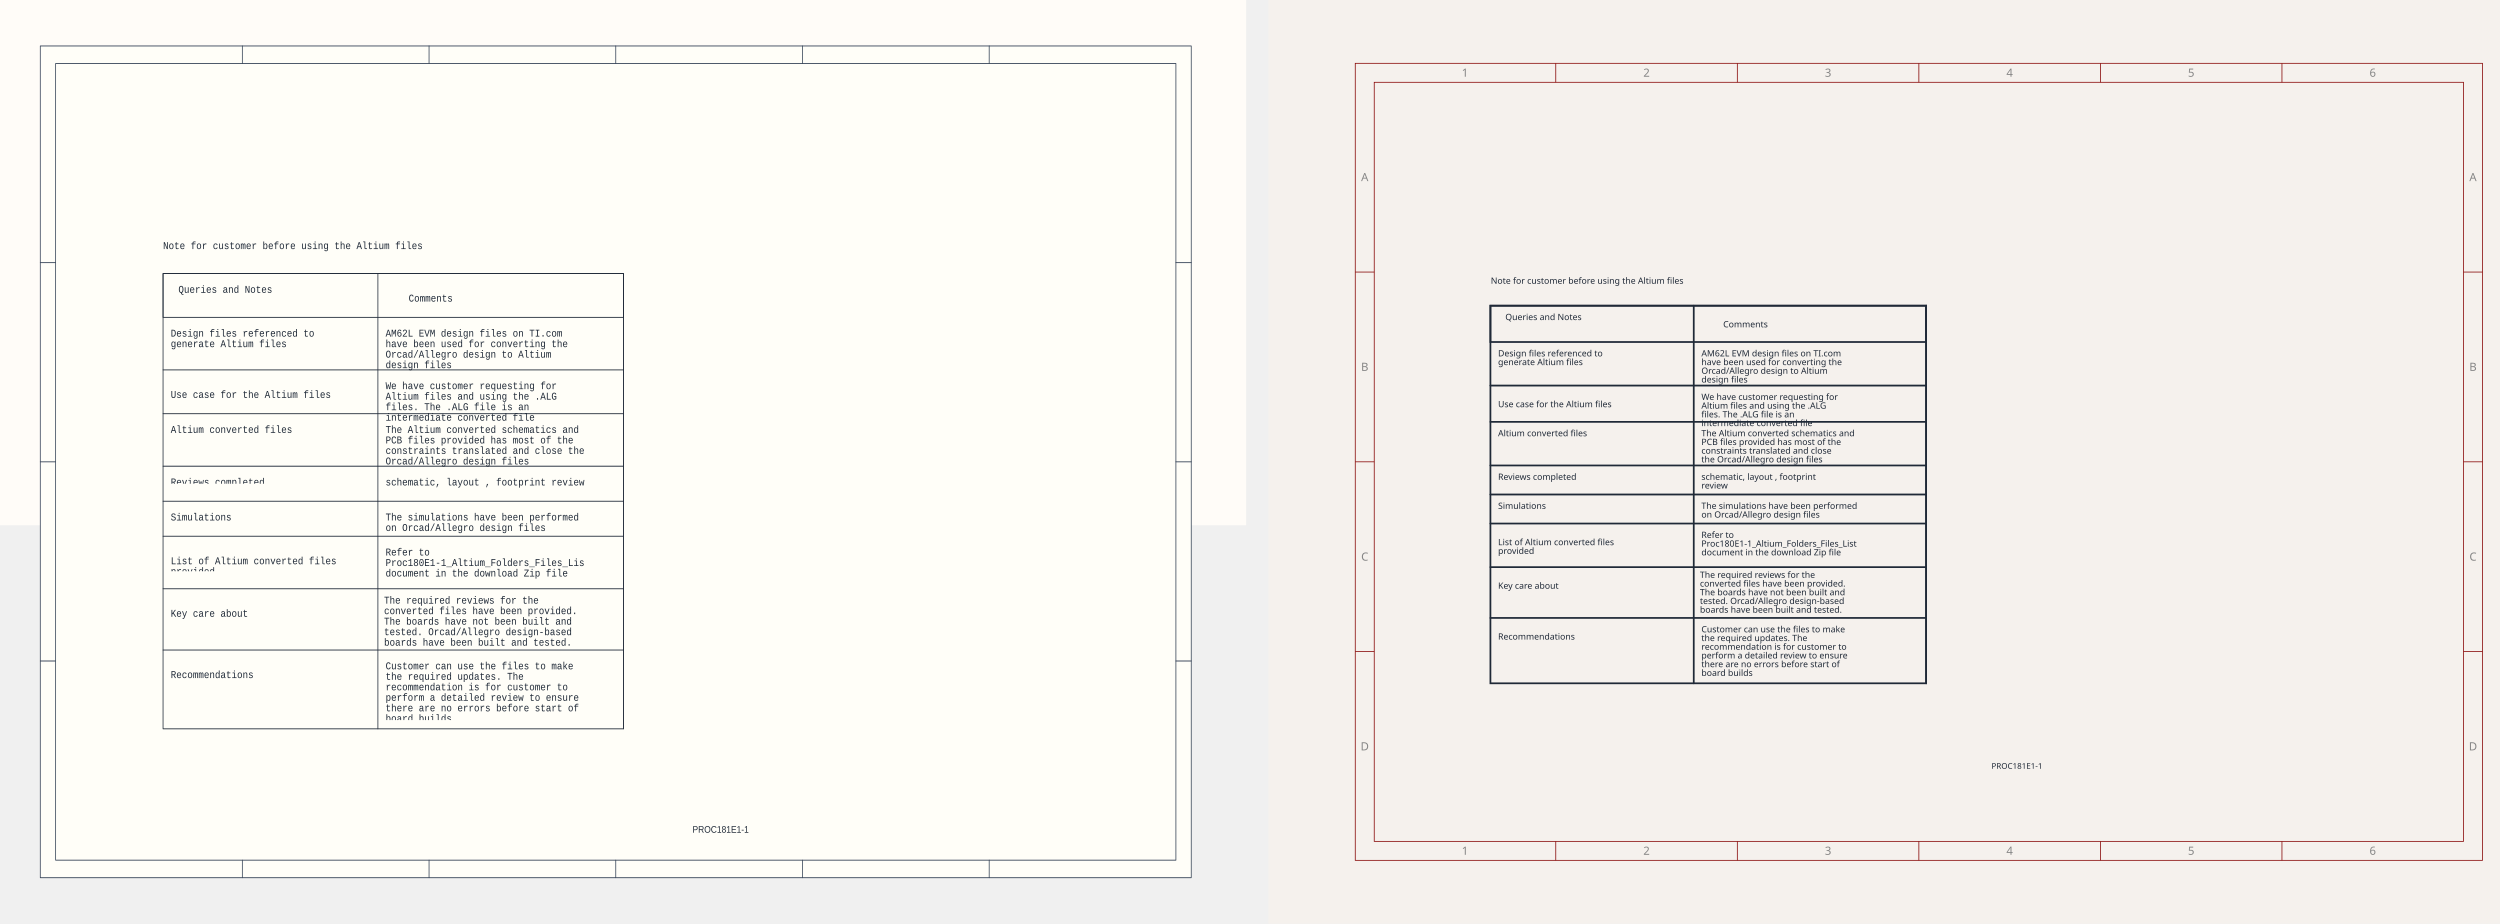
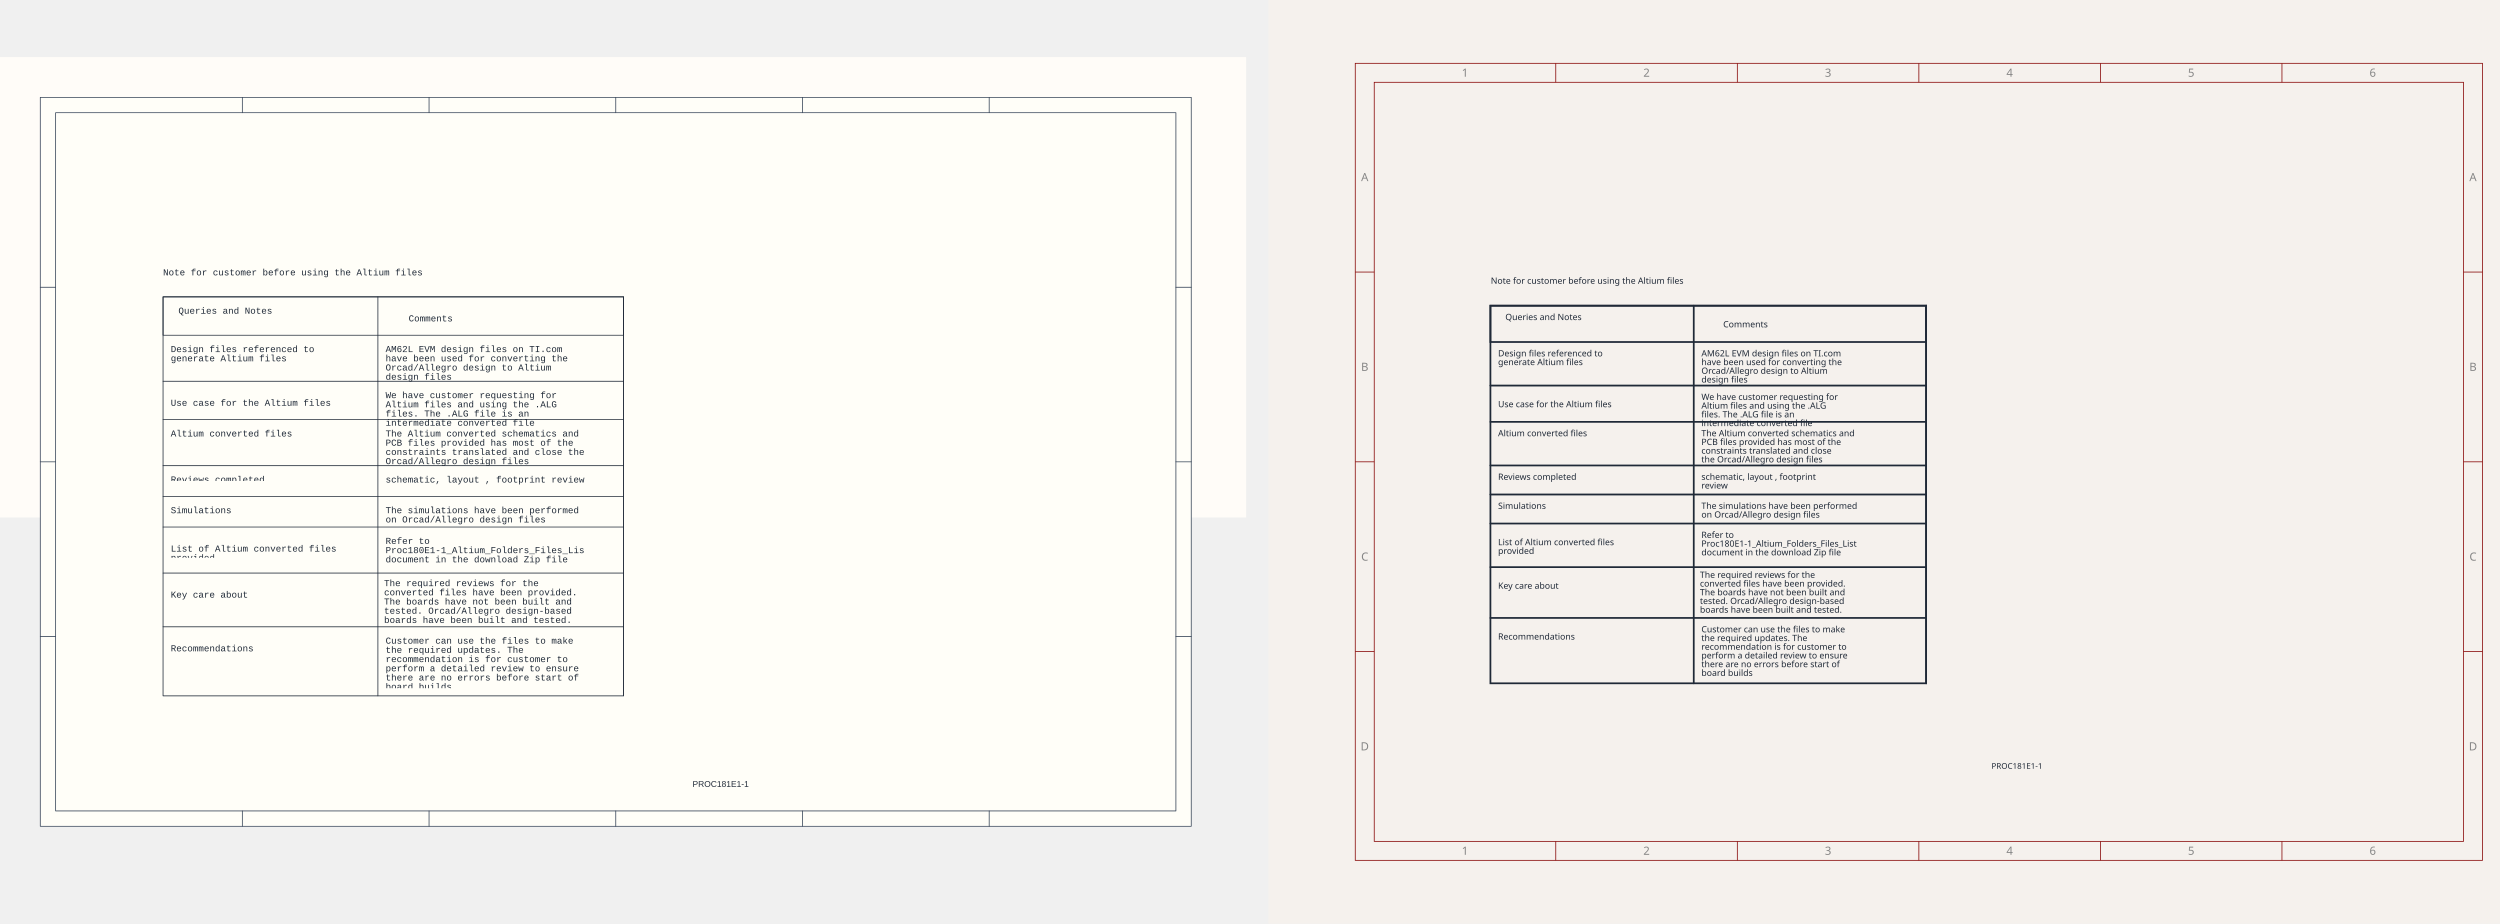
<svg xmlns="http://www.w3.org/2000/svg" width="1624" height="600" viewBox="0 0 1624 600" aria-label="TI TMDS62LEVM Rev. B schematic sheet 01: altiumts source on left, Circuit JSON on right" role="img">
-   <g transform="translate(0, 0) scale(0.4984424, 0.5687204) translate(0, 0)">
+   <g transform="translate(0, 37.07165) scale(0.4984424, 0.4984424) translate(0, 0)">
    <rect width="100%" height="100%" fill="#fffcf8" />
    <g stroke-linecap="round" stroke-linejoin="round">
      <defs>
        <clipPath id="altium-sheet-paper">
          <rect x="52.5" y="52.5" width="1500" height="950" />
        </clipPath>
      </defs>
      <g data-record="SheetBorder" fill="#fffef8" stroke="#334155" stroke-width="1">
        <rect x="52.5" y="52.5" width="1500" height="950" />
        <rect x="72.5" y="72.5" width="1460" height="910" fill="none" />
        <path d="M 315.833 52.5 V 72.5 M 315.833 982.5 V 1002.5" />
        <path d="M 559.167 52.5 V 72.5 M 559.167 982.5 V 1002.5" />
        <path d="M 802.5 52.5 V 72.5 M 802.5 982.5 V 1002.5" />
        <path d="M 1045.833 52.5 V 72.5 M 1045.833 982.5 V 1002.5" />
        <path d="M 1289.167 52.5 V 72.5 M 1289.167 982.5 V 1002.5" />
        <path d="M 52.5 300 H 72.5 M 1532.5 300 H 1552.5" />
        <path d="M 52.5 527.5 H 72.5 M 1532.5 527.5 H 1552.5" />
        <path d="M 52.5 755 H 72.5 M 1532.5 755 H 1552.5" />
      </g>
      <g data-sheet-content="true" clip-path="url(#altium-sheet-paper)">
        <text data-record="4" x="0" y="0" fill="#1f2937" font-family="Arial" font-size="11" font-style="normal" font-weight="normal" text-decoration="none" text-anchor="start" dominant-baseline="text-after-edge" transform="translate(902.5 953.5) rotate(0)">PROC181E1-1</text>
        <rect data-record="14" x="212.5" y="312.5" width="600" height="520" rx="0" fill="none" stroke="#1f2937" stroke-width="1" />
        <rect data-record="14" x="212.5" y="312.5" width="600" height="50" rx="0" fill="none" stroke="#1f2937" stroke-width="1" />
        <polyline data-record="6" points="492.5,312.5 492.5,832.5" fill="none" stroke="#1f2937" stroke-width="1" />
        <polyline data-record="6" points="812.5,312.5 812.5,832.5" fill="none" stroke="#1f2937" stroke-width="1" />
        <g data-record="28">
          <defs>
            <clipPath id="altium-text-frame-VNFZYWQJ">
              <rect x="222.5" y="372.5" width="250" height="30" />
            </clipPath>
          </defs>
          <text x="222.5" y="384.5" fill="#1f2937" text-anchor="start" font-family="Courier New" font-size="12" font-style="normal" font-weight="normal" text-decoration="none" clip-path="url(#altium-text-frame-VNFZYWQJ)">
            <tspan x="222.5" dy="0">Design files referenced to</tspan>
            <tspan x="222.5" dy="12">generate Altium files</tspan>
          </text>
        </g>
        <g data-record="28">
          <defs>
            <clipPath id="altium-text-frame-WDACUCLV">
              <rect x="502.5" y="372.5" width="260" height="70" />
            </clipPath>
          </defs>
          <text x="502.5" y="384.5" fill="#1f2937" text-anchor="start" font-family="Courier New" font-size="12" font-style="normal" font-weight="normal" text-decoration="none" clip-path="url(#altium-text-frame-WDACUCLV)">
            <tspan x="502.5" dy="0">AM62L EVM design files on TI.com</tspan>
            <tspan x="502.5" dy="12">have been used for converting the</tspan>
            <tspan x="502.5" dy="12">Orcad/Allegro design to Altium</tspan>
            <tspan x="502.5" dy="12">design files</tspan>
          </text>
        </g>
        <polyline data-record="6" points="212.5,422.5 812.5,422.5" fill="none" stroke="#1f2937" stroke-width="1" />
        <polyline data-record="6" points="212.5,472.5 812.5,472.5" fill="none" stroke="#1f2937" stroke-width="1" />
        <polyline data-record="6" points="212.5,532.5 812.5,532.5" fill="none" stroke="#1f2937" stroke-width="1" />
        <polyline data-record="6" points="212.5,572.5 812.5,572.5" fill="none" stroke="#1f2937" stroke-width="1" />
        <g data-record="28">
          <defs>
            <clipPath id="altium-text-frame-GICUKJOL">
              <rect x="222.5" y="442.5" width="250" height="20" />
            </clipPath>
          </defs>
          <text x="222.5" y="454.5" fill="#1f2937" text-anchor="start" font-family="Courier New" font-size="12" font-style="normal" font-weight="normal" text-decoration="none" clip-path="url(#altium-text-frame-GICUKJOL)">
            <tspan x="222.5" dy="0">Use case for the Altium files</tspan>
          </text>
        </g>
        <g data-record="28">
          <defs>
            <clipPath id="altium-text-frame-KWIYGLCO">
              <rect x="222.5" y="482.5" width="250" height="20" />
            </clipPath>
          </defs>
          <text x="222.5" y="494.5" fill="#1f2937" text-anchor="start" font-family="Courier New" font-size="12" font-style="normal" font-weight="normal" text-decoration="none" clip-path="url(#altium-text-frame-KWIYGLCO)">
            <tspan x="222.5" dy="0">Altium converted files</tspan>
          </text>
        </g>
        <g data-record="28">
          <defs>
            <clipPath id="altium-text-frame-PSKYVZQQ">
              <rect x="222.5" y="542.5" width="250" height="10" />
            </clipPath>
          </defs>
          <text x="222.5" y="554.5" fill="#1f2937" text-anchor="start" font-family="Courier New" font-size="12" font-style="normal" font-weight="normal" text-decoration="none" clip-path="url(#altium-text-frame-PSKYVZQQ)">
            <tspan x="222.5" dy="0">Reviews completed</tspan>
          </text>
        </g>
        <g data-record="28">
          <defs>
            <clipPath id="altium-text-frame-LDXQWEMM">
              <rect x="222.5" y="582.5" width="250" height="20" />
            </clipPath>
          </defs>
          <text x="222.5" y="594.5" fill="#1f2937" text-anchor="start" font-family="Courier New" font-size="12" font-style="normal" font-weight="normal" text-decoration="none" clip-path="url(#altium-text-frame-LDXQWEMM)">
            <tspan x="222.5" dy="0">Simulations</tspan>
          </text>
        </g>
        <polyline data-record="6" points="212.5,612.5 812.5,612.5" fill="none" stroke="#1f2937" stroke-width="1" />
        <g data-record="28">
          <defs>
            <clipPath id="altium-text-frame-GVCIFVNY">
              <rect x="222.5" y="632.5" width="250" height="20" />
            </clipPath>
          </defs>
          <text x="222.5" y="644.5" fill="#1f2937" text-anchor="start" font-family="Courier New" font-size="12" font-style="normal" font-weight="normal" text-decoration="none" clip-path="url(#altium-text-frame-GVCIFVNY)">
            <tspan x="222.5" dy="0">List of Altium converted files</tspan>
            <tspan x="222.5" dy="12">provided</tspan>
          </text>
        </g>
        <polyline data-record="6" points="212.5,672.5 812.5,672.5" fill="none" stroke="#1f2937" stroke-width="1" />
        <polyline data-record="6" points="212.5,742.5 812.5,742.5" fill="none" stroke="#1f2937" stroke-width="1" />
        <g data-record="28">
          <defs>
            <clipPath id="altium-text-frame-JVLNNDIX">
              <rect x="222.5" y="692.5" width="250" height="20" />
            </clipPath>
          </defs>
          <text x="222.5" y="704.5" fill="#1f2937" text-anchor="start" font-family="Courier New" font-size="12" font-style="normal" font-weight="normal" text-decoration="none" clip-path="url(#altium-text-frame-JVLNNDIX)">
            <tspan x="222.5" dy="0">Key care about</tspan>
          </text>
        </g>
        <g data-record="28">
          <defs>
            <clipPath id="altium-text-frame-UBSZWHLP">
              <rect x="222.5" y="762.5" width="250" height="20" />
            </clipPath>
          </defs>
          <text x="222.5" y="774.5" fill="#1f2937" text-anchor="start" font-family="Courier New" font-size="12" font-style="normal" font-weight="normal" text-decoration="none" clip-path="url(#altium-text-frame-UBSZWHLP)">
            <tspan x="222.5" dy="0">Recommendations</tspan>
          </text>
        </g>
        <g data-record="28">
          <defs>
            <clipPath id="altium-text-frame-QZDYVISA">
              <rect x="502.5" y="432.5" width="260" height="70" />
            </clipPath>
          </defs>
          <text x="502.5" y="444.5" fill="#1f2937" text-anchor="start" font-family="Courier New" font-size="12" font-style="normal" font-weight="normal" text-decoration="none" clip-path="url(#altium-text-frame-QZDYVISA)">
            <tspan x="502.5" dy="0">We have customer requesting for</tspan>
            <tspan x="502.5" dy="12">Altium files and using the .ALG</tspan>
            <tspan x="502.5" dy="12">files. The .ALG file is an</tspan>
            <tspan x="502.5" dy="12">intermediate converted file</tspan>
          </text>
        </g>
        <g data-record="28">
          <defs>
            <clipPath id="altium-text-frame-QRGTJQXI">
              <rect x="502.5" y="482.5" width="260" height="70" />
            </clipPath>
          </defs>
          <text x="502.5" y="494.5" fill="#1f2937" text-anchor="start" font-family="Courier New" font-size="12" font-style="normal" font-weight="normal" text-decoration="none" clip-path="url(#altium-text-frame-QRGTJQXI)">
            <tspan x="502.5" dy="0">The Altium converted schematics and</tspan>
            <tspan x="502.5" dy="12">PCB files provided has most of the</tspan>
            <tspan x="502.5" dy="12">constraints translated and close the</tspan>
            <tspan x="502.5" dy="12">Orcad/Allegro design files</tspan>
          </text>
        </g>
        <g data-record="28">
          <defs>
            <clipPath id="altium-text-frame-GWZJKZKJ">
              <rect x="502.5" y="542.5" width="260" height="30" />
            </clipPath>
          </defs>
          <text x="502.5" y="554.5" fill="#1f2937" text-anchor="start" font-family="Courier New" font-size="12" font-style="normal" font-weight="normal" text-decoration="none" clip-path="url(#altium-text-frame-GWZJKZKJ)">
            <tspan x="502.5" dy="0">schematic, layout , footprint review</tspan>
          </text>
        </g>
        <g data-record="28">
          <defs>
            <clipPath id="altium-text-frame-PLJSUCKK">
              <rect x="502.5" y="582.5" width="260" height="30" />
            </clipPath>
          </defs>
          <text x="502.5" y="594.5" fill="#1f2937" text-anchor="start" font-family="Courier New" font-size="12" font-style="normal" font-weight="normal" text-decoration="none" clip-path="url(#altium-text-frame-PLJSUCKK)">
            <tspan x="502.5" dy="0">The simulations have been performed</tspan>
            <tspan x="502.5" dy="12">on Orcad/Allegro design files</tspan>
          </text>
        </g>
        <g data-record="28">
          <defs>
            <clipPath id="altium-text-frame-AUQLVQKB">
              <rect x="502.5" y="622.5" width="260" height="40" />
            </clipPath>
          </defs>
          <text x="502.5" y="634.5" fill="#1f2937" text-anchor="start" font-family="Courier New" font-size="12" font-style="normal" font-weight="normal" text-decoration="none" clip-path="url(#altium-text-frame-AUQLVQKB)">
            <tspan x="502.5" dy="0">Refer to</tspan>
            <tspan x="502.5" dy="12">Proc180E1-1_Altium_Folders_Files_List</tspan>
            <tspan x="502.5" dy="12">document in the download Zip file</tspan>
          </text>
        </g>
        <g data-record="28">
          <defs>
            <clipPath id="altium-text-frame-DKWWXPOE">
              <rect x="500.5" y="677.5" width="260" height="70" />
            </clipPath>
          </defs>
          <text x="500.5" y="689.5" fill="#1f2937" text-anchor="start" font-family="Courier New" font-size="12" font-style="normal" font-weight="normal" text-decoration="none" clip-path="url(#altium-text-frame-DKWWXPOE)">
            <tspan x="500.5" dy="0">The required reviews for the</tspan>
            <tspan x="500.5" dy="12">converted files have been provided.</tspan>
            <tspan x="500.5" dy="12">The boards have not been built and</tspan>
            <tspan x="500.5" dy="12">tested. Orcad/Allegro design-based</tspan>
            <tspan x="500.5" dy="12">boards have been built and tested.</tspan>
          </text>
        </g>
        <g data-record="28">
          <defs>
            <clipPath id="altium-text-frame-DJTAIBER">
              <rect x="502.5" y="752.5" width="260" height="70" />
            </clipPath>
          </defs>
          <text x="502.5" y="764.5" fill="#1f2937" text-anchor="start" font-family="Courier New" font-size="12" font-style="normal" font-weight="normal" text-decoration="none" clip-path="url(#altium-text-frame-DJTAIBER)">
            <tspan x="502.5" dy="0">Customer can use the files to make</tspan>
            <tspan x="502.5" dy="12">the required updates. The</tspan>
            <tspan x="502.5" dy="12">recommendation is for customer to</tspan>
            <tspan x="502.5" dy="12">perform a detailed review to ensure</tspan>
            <tspan x="502.5" dy="12">there are no errors before start of</tspan>
            <tspan x="502.5" dy="12">board builds</tspan>
          </text>
        </g>
        <g data-record="28">
          <defs>
            <clipPath id="altium-text-frame-PUIJZZFO">
              <rect x="532.5" y="332.5" width="260" height="20" />
            </clipPath>
          </defs>
          <text x="532.5" y="344.5" fill="#1f2937" text-anchor="start" font-family="Courier New" font-size="12" font-style="normal" font-weight="normal" text-decoration="none" clip-path="url(#altium-text-frame-PUIJZZFO)">
            <tspan x="532.5" dy="0">Comments</tspan>
          </text>
        </g>
        <g data-record="28">
          <defs>
            <clipPath id="altium-text-frame-GWSOAMNP">
              <rect x="232.5" y="322.5" width="260" height="20" />
            </clipPath>
          </defs>
          <text x="232.5" y="334.5" fill="#1f2937" text-anchor="start" font-family="Courier New" font-size="12" font-style="normal" font-weight="normal" text-decoration="none" clip-path="url(#altium-text-frame-GWSOAMNP)">
            <tspan x="232.5" dy="0">Queries and Notes</tspan>
          </text>
        </g>
        <g data-record="28">
          <defs>
            <clipPath id="altium-text-frame-IHMTKUGW">
              <rect x="212.5" y="272.5" width="350" height="20" />
            </clipPath>
          </defs>
          <text x="212.5" y="284.5" fill="#1f2937" text-anchor="start" font-family="Courier New" font-size="12" font-style="normal" font-weight="normal" text-decoration="none" clip-path="url(#altium-text-frame-IHMTKUGW)">
            <tspan x="212.5" dy="0">Note for customer before using the Altium files</tspan>
          </text>
        </g>
      </g>
    </g>
  </g>
  <g transform="translate(824, 0)">
    <style>
              .boundary { fill: rgb(245, 241, 237); }
              .schematic-boundary { fill: none; stroke: #fff; }
              .component { fill: none; stroke: rgb(132, 0, 0); }
              .chip { fill: rgb(255, 255, 194); stroke: rgb(132, 0, 0); }
              .component-pin { fill: none; stroke: rgb(132, 0, 0); }
              .text { font-family: sans-serif; fill: rgb(0, 150, 0); }
              .pin-number { fill: rgb(169, 0, 0); }
              .port-label { fill: rgb(0, 100, 100); }
              .component-name { fill: rgb(0, 100, 100); }

            </style>
    <rect class="boundary" x="0" y="0" width="800" height="600" />
    <g class="schematic-sheet" data-circuit-json-type="schematic_sheet" data-schematic-sheet-id="schematic_sheet_altium__stack1">
      <rect class="sch-rect" x="56.373" y="41.127" width="732.241" height="517.746" fill="none" stroke="rgb(132, 0, 0)" stroke-width="0.493" data-schematic-rect-id="schematic_sheet_altium_outer__stack1" />
      <rect class="sch-rect" x="68.7" y="53.454" width="707.586" height="493.092" fill="none" stroke="rgb(132, 0, 0)" stroke-width="0.493" data-schematic-rect-id="schematic_sheet_altium_inner__stack1" />
      <line class="sch-line" x1="186.631" y1="41.127" x2="186.631" y2="53.454" stroke="rgb(132, 0, 0)" stroke-width="0.493" data-schematic-line-id="schematic_sheet_altium_top_column_1__stack1" />
      <line class="sch-line" x1="186.631" y1="558.873" x2="186.631" y2="546.546" stroke="rgb(132, 0, 0)" stroke-width="0.493" data-schematic-line-id="schematic_sheet_altium_bottom_column_1__stack1" />
      <line class="sch-line" x1="304.563" y1="41.127" x2="304.563" y2="53.454" stroke="rgb(132, 0, 0)" stroke-width="0.493" data-schematic-line-id="schematic_sheet_altium_top_column_2__stack1" />
      <line class="sch-line" x1="304.563" y1="558.873" x2="304.563" y2="546.546" stroke="rgb(132, 0, 0)" stroke-width="0.493" data-schematic-line-id="schematic_sheet_altium_bottom_column_2__stack1" />
      <line class="sch-line" x1="422.494" y1="41.127" x2="422.494" y2="53.454" stroke="rgb(132, 0, 0)" stroke-width="0.493" data-schematic-line-id="schematic_sheet_altium_top_column_3__stack1" />
      <line class="sch-line" x1="422.494" y1="558.873" x2="422.494" y2="546.546" stroke="rgb(132, 0, 0)" stroke-width="0.493" data-schematic-line-id="schematic_sheet_altium_bottom_column_3__stack1" />
      <line class="sch-line" x1="540.425" y1="41.127" x2="540.425" y2="53.454" stroke="rgb(132, 0, 0)" stroke-width="0.493" data-schematic-line-id="schematic_sheet_altium_top_column_4__stack1" />
      <line class="sch-line" x1="540.425" y1="558.873" x2="540.425" y2="546.546" stroke="rgb(132, 0, 0)" stroke-width="0.493" data-schematic-line-id="schematic_sheet_altium_bottom_column_4__stack1" />
      <line class="sch-line" x1="658.356" y1="41.127" x2="658.356" y2="53.454" stroke="rgb(132, 0, 0)" stroke-width="0.493" data-schematic-line-id="schematic_sheet_altium_top_column_5__stack1" />
      <line class="sch-line" x1="658.356" y1="558.873" x2="658.356" y2="546.546" stroke="rgb(132, 0, 0)" stroke-width="0.493" data-schematic-line-id="schematic_sheet_altium_bottom_column_5__stack1" />
      <line class="sch-line" x1="56.373" y1="423.273" x2="68.7" y2="423.273" stroke="rgb(132, 0, 0)" stroke-width="0.493" data-schematic-line-id="schematic_sheet_altium_left_row_1__stack1" />
      <line class="sch-line" x1="788.614" y1="423.273" x2="776.287" y2="423.273" stroke="rgb(132, 0, 0)" stroke-width="0.493" data-schematic-line-id="schematic_sheet_altium_right_row_1__stack1" />
      <line class="sch-line" x1="56.373" y1="300" x2="68.7" y2="300" stroke="rgb(132, 0, 0)" stroke-width="0.493" data-schematic-line-id="schematic_sheet_altium_left_row_2__stack1" />
      <line class="sch-line" x1="788.614" y1="300" x2="776.287" y2="300" stroke="rgb(132, 0, 0)" stroke-width="0.493" data-schematic-line-id="schematic_sheet_altium_right_row_2__stack1" />
      <line class="sch-line" x1="56.373" y1="176.727" x2="68.7" y2="176.727" stroke="rgb(132, 0, 0)" stroke-width="0.493" data-schematic-line-id="schematic_sheet_altium_left_row_3__stack1" />
      <line class="sch-line" x1="788.614" y1="176.727" x2="776.287" y2="176.727" stroke="rgb(132, 0, 0)" stroke-width="0.493" data-schematic-line-id="schematic_sheet_altium_right_row_3__stack1" />
      <text class="sch-text" x="127.666" y="47.291" fill="rgb(132, 132, 132)" text-anchor="middle" dominant-baseline="middle" font-family="sans-serif" font-size="7.396px" transform="rotate(0, 127.666, 47.29059)">1</text>
      <text class="sch-text" x="127.666" y="552.709" fill="rgb(132, 132, 132)" text-anchor="middle" dominant-baseline="middle" font-family="sans-serif" font-size="7.396px" transform="rotate(0, 127.666, 552.7094)">1</text>
      <text class="sch-text" x="245.597" y="47.291" fill="rgb(132, 132, 132)" text-anchor="middle" dominant-baseline="middle" font-family="sans-serif" font-size="7.396px" transform="rotate(0, 245.597, 47.29059)">2</text>
      <text class="sch-text" x="245.597" y="552.709" fill="rgb(132, 132, 132)" text-anchor="middle" dominant-baseline="middle" font-family="sans-serif" font-size="7.396px" transform="rotate(0, 245.597, 552.7094)">2</text>
      <text class="sch-text" x="363.528" y="47.291" fill="rgb(132, 132, 132)" text-anchor="middle" dominant-baseline="middle" font-family="sans-serif" font-size="7.396px" transform="rotate(0, 363.5281, 47.29059)">3</text>
      <text class="sch-text" x="363.528" y="552.709" fill="rgb(132, 132, 132)" text-anchor="middle" dominant-baseline="middle" font-family="sans-serif" font-size="7.396px" transform="rotate(0, 363.5281, 552.7094)">3</text>
      <text class="sch-text" x="481.459" y="47.291" fill="rgb(132, 132, 132)" text-anchor="middle" dominant-baseline="middle" font-family="sans-serif" font-size="7.396px" transform="rotate(0, 481.4591, 47.29059)">4</text>
      <text class="sch-text" x="481.459" y="552.709" fill="rgb(132, 132, 132)" text-anchor="middle" dominant-baseline="middle" font-family="sans-serif" font-size="7.396px" transform="rotate(0, 481.4591, 552.7094)">4</text>
      <text class="sch-text" x="599.39" y="47.291" fill="rgb(132, 132, 132)" text-anchor="middle" dominant-baseline="middle" font-family="sans-serif" font-size="7.396px" transform="rotate(0, 599.3902, 47.29059)">5</text>
      <text class="sch-text" x="599.39" y="552.709" fill="rgb(132, 132, 132)" text-anchor="middle" dominant-baseline="middle" font-family="sans-serif" font-size="7.396px" transform="rotate(0, 599.3902, 552.7094)">5</text>
      <text class="sch-text" x="717.321" y="47.291" fill="rgb(132, 132, 132)" text-anchor="middle" dominant-baseline="middle" font-family="sans-serif" font-size="7.396px" transform="rotate(0, 717.3213, 47.29059)">6</text>
      <text class="sch-text" x="717.321" y="552.709" fill="rgb(132, 132, 132)" text-anchor="middle" dominant-baseline="middle" font-family="sans-serif" font-size="7.396px" transform="rotate(0, 717.3213, 552.7094)">6</text>
      <text class="sch-text" x="62.537" y="115.091" fill="rgb(132, 132, 132)" text-anchor="middle" dominant-baseline="middle" font-family="sans-serif" font-size="7.396px" transform="rotate(0, 62.53678, 115.0907)">A</text>
      <text class="sch-text" x="782.45" y="115.091" fill="rgb(132, 132, 132)" text-anchor="middle" dominant-baseline="middle" font-family="sans-serif" font-size="7.396px" transform="rotate(0, 782.4504, 115.0907)">A</text>
      <text class="sch-text" x="62.537" y="238.364" fill="rgb(132, 132, 132)" text-anchor="middle" dominant-baseline="middle" font-family="sans-serif" font-size="7.396px" transform="rotate(0, 62.53678, 238.3636)">B</text>
      <text class="sch-text" x="782.45" y="238.364" fill="rgb(132, 132, 132)" text-anchor="middle" dominant-baseline="middle" font-family="sans-serif" font-size="7.396px" transform="rotate(0, 782.4504, 238.3636)">B</text>
      <text class="sch-text" x="62.537" y="361.636" fill="rgb(132, 132, 132)" text-anchor="middle" dominant-baseline="middle" font-family="sans-serif" font-size="7.396px" transform="rotate(0, 62.53678, 361.6364)">C</text>
      <text class="sch-text" x="782.45" y="361.636" fill="rgb(132, 132, 132)" text-anchor="middle" dominant-baseline="middle" font-family="sans-serif" font-size="7.396px" transform="rotate(0, 782.4504, 361.6364)">C</text>
      <text class="sch-text" x="62.537" y="484.909" fill="rgb(132, 132, 132)" text-anchor="middle" dominant-baseline="middle" font-family="sans-serif" font-size="7.396px" transform="rotate(0, 62.53678, 484.9093)">D</text>
      <text class="sch-text" x="782.45" y="484.909" fill="rgb(132, 132, 132)" text-anchor="middle" dominant-baseline="middle" font-family="sans-serif" font-size="7.396px" transform="rotate(0, 782.4504, 484.9093)">D</text>
    </g>
    <rect class="sch-rect" x="144.176" y="198.579" width="283.035" height="245.297" fill="none" stroke="#1f2937" stroke-width="1.139" data-schematic-rect-id="schematic_rect_altium_29__stack1" />
    <rect class="sch-rect" x="144.176" y="198.579" width="283.035" height="23.586" fill="none" stroke="#1f2937" stroke-width="1.139" data-schematic-rect-id="schematic_rect_altium_30__stack1" />
    <path class="sch-path" d="M 276.259 198.579 L 276.259 443.876" stroke="#1f2937" stroke-width="1.139" fill="none" stroke-linecap="round" stroke-linejoin="round" />
    <path class="sch-path" d="M 427.211 198.579 L 427.211 443.876" stroke="#1f2937" stroke-width="1.139" fill="none" stroke-linecap="round" stroke-linejoin="round" />
    <path class="sch-path" d="M 144.176 250.469 L 427.211 250.469" stroke="#1f2937" stroke-width="1.139" fill="none" stroke-linecap="round" stroke-linejoin="round" />
    <path class="sch-path" d="M 144.176 274.055 L 427.211 274.055" stroke="#1f2937" stroke-width="1.139" fill="none" stroke-linecap="round" stroke-linejoin="round" />
    <path class="sch-path" d="M 144.176 302.359 L 427.211 302.359" stroke="#1f2937" stroke-width="1.139" fill="none" stroke-linecap="round" stroke-linejoin="round" />
    <path class="sch-path" d="M 144.176 321.228 L 427.211 321.228" stroke="#1f2937" stroke-width="1.139" fill="none" stroke-linecap="round" stroke-linejoin="round" />
    <path class="sch-path" d="M 144.176 340.097 L 427.211 340.097" stroke="#1f2937" stroke-width="1.139" fill="none" stroke-linecap="round" stroke-linejoin="round" />
    <path class="sch-path" d="M 144.176 368.4 L 427.211 368.4" stroke="#1f2937" stroke-width="1.139" fill="none" stroke-linecap="round" stroke-linejoin="round" />
    <path class="sch-path" d="M 144.176 401.421 L 427.211 401.421" stroke="#1f2937" stroke-width="1.139" fill="none" stroke-linecap="round" stroke-linejoin="round" />
    <text class="sch-text" x="469.666" y="500.955" fill="#1f2937" text-anchor="start" dominant-baseline="ideographic" font-family="sans-serif" font-size="5.189px" transform="rotate(0, 469.666, 500.9545)">PROC181E1-1</text>
    <text class="sch-text" x="149.129" y="227.119" fill="#1f2937" text-anchor="start" dominant-baseline="hanging" font-family="sans-serif" font-size="5.661px" transform="rotate(0, 149.1294, 227.1186)">Design files referenced to</text>
    <text class="sch-text" x="149.129" y="232.779" fill="#1f2937" text-anchor="start" dominant-baseline="hanging" font-family="sans-serif" font-size="5.661px" transform="rotate(0, 149.1294, 232.7793)">generate Altium files</text>
    <text class="sch-text" x="281.212" y="227.119" fill="#1f2937" text-anchor="start" dominant-baseline="hanging" font-family="sans-serif" font-size="5.661px" transform="rotate(0, 281.2122, 227.1186)">AM62L EVM design files on TI.com</text>
    <text class="sch-text" x="281.212" y="232.779" fill="#1f2937" text-anchor="start" dominant-baseline="hanging" font-family="sans-serif" font-size="5.661px" transform="rotate(0, 281.2122, 232.7793)">have been used for converting the</text>
    <text class="sch-text" x="281.212" y="238.44" fill="#1f2937" text-anchor="start" dominant-baseline="hanging" font-family="sans-serif" font-size="5.661px" transform="rotate(0, 281.2122, 238.44)">Orcad/Allegro design to Altium</text>
    <text class="sch-text" x="281.212" y="244.101" fill="#1f2937" text-anchor="start" dominant-baseline="hanging" font-family="sans-serif" font-size="5.661px" transform="rotate(0, 281.2122, 244.1007)">design files</text>
    <text class="sch-text" x="149.129" y="260.139" fill="#1f2937" text-anchor="start" dominant-baseline="hanging" font-family="sans-serif" font-size="5.661px" transform="rotate(0, 149.1294, 260.1393)">Use case for the Altium files</text>
    <text class="sch-text" x="149.129" y="279.008" fill="#1f2937" text-anchor="start" dominant-baseline="hanging" font-family="sans-serif" font-size="5.661px" transform="rotate(0, 149.1294, 279.0083)">Altium converted files</text>
    <text class="sch-text" x="149.129" y="307.312" fill="#1f2937" text-anchor="start" dominant-baseline="hanging" font-family="sans-serif" font-size="5.661px" transform="rotate(0, 149.1294, 307.3117)">Reviews completed</text>
    <text class="sch-text" x="149.129" y="326.181" fill="#1f2937" text-anchor="start" dominant-baseline="hanging" font-family="sans-serif" font-size="5.661px" transform="rotate(0, 149.1294, 326.1807)">Simulations</text>
    <text class="sch-text" x="149.129" y="349.767" fill="#1f2937" text-anchor="start" dominant-baseline="hanging" font-family="sans-serif" font-size="5.661px" transform="rotate(0, 149.1294, 349.7669)">List of Altium converted files</text>
    <text class="sch-text" x="149.129" y="355.428" fill="#1f2937" text-anchor="start" dominant-baseline="hanging" font-family="sans-serif" font-size="5.661px" transform="rotate(0, 149.1294, 355.4276)">provided</text>
    <text class="sch-text" x="149.129" y="378.07" fill="#1f2937" text-anchor="start" dominant-baseline="hanging" font-family="sans-serif" font-size="5.661px" transform="rotate(0, 149.1294, 378.0704)">Key care about</text>
    <text class="sch-text" x="149.129" y="411.091" fill="#1f2937" text-anchor="start" dominant-baseline="hanging" font-family="sans-serif" font-size="5.661px" transform="rotate(0, 149.1294, 411.0911)">Recommendations</text>
    <text class="sch-text" x="281.212" y="255.422" fill="#1f2937" text-anchor="start" dominant-baseline="hanging" font-family="sans-serif" font-size="5.661px" transform="rotate(0, 281.2122, 255.4221)">We have customer requesting for</text>
    <text class="sch-text" x="281.212" y="261.083" fill="#1f2937" text-anchor="start" dominant-baseline="hanging" font-family="sans-serif" font-size="5.661px" transform="rotate(0, 281.2122, 261.0828)">Altium files and using the .ALG</text>
    <text class="sch-text" x="281.212" y="266.743" fill="#1f2937" text-anchor="start" dominant-baseline="hanging" font-family="sans-serif" font-size="5.661px" transform="rotate(0, 281.2122, 266.7434)">files. The .ALG file is an</text>
    <text class="sch-text" x="281.212" y="272.404" fill="#1f2937" text-anchor="start" dominant-baseline="hanging" font-family="sans-serif" font-size="5.661px" transform="rotate(0, 281.2122, 272.4041)">intermediate converted file</text>
    <text class="sch-text" x="281.212" y="279.008" fill="#1f2937" text-anchor="start" dominant-baseline="hanging" font-family="sans-serif" font-size="5.661px" transform="rotate(0, 281.2122, 279.0083)">The Altium converted schematics and</text>
    <text class="sch-text" x="281.212" y="284.669" fill="#1f2937" text-anchor="start" dominant-baseline="hanging" font-family="sans-serif" font-size="5.661px" transform="rotate(0, 281.2122, 284.669)">PCB files provided has most of the</text>
    <text class="sch-text" x="281.212" y="290.33" fill="#1f2937" text-anchor="start" dominant-baseline="hanging" font-family="sans-serif" font-size="5.661px" transform="rotate(0, 281.2122, 290.3297)">constraints translated and close</text>
    <text class="sch-text" x="281.212" y="295.99" fill="#1f2937" text-anchor="start" dominant-baseline="hanging" font-family="sans-serif" font-size="5.661px" transform="rotate(0, 281.2122, 295.9903)">the Orcad/Allegro design files</text>
    <text class="sch-text" x="281.212" y="307.312" fill="#1f2937" text-anchor="start" dominant-baseline="hanging" font-family="sans-serif" font-size="5.661px" transform="rotate(0, 281.2122, 307.3117)">schematic, layout , footprint</text>
    <text class="sch-text" x="281.212" y="312.972" fill="#1f2937" text-anchor="start" dominant-baseline="hanging" font-family="sans-serif" font-size="5.661px" transform="rotate(0, 281.2122, 312.9724)">review</text>
    <text class="sch-text" x="281.212" y="326.181" fill="#1f2937" text-anchor="start" dominant-baseline="hanging" font-family="sans-serif" font-size="5.661px" transform="rotate(0, 281.2122, 326.1807)">The simulations have been performed</text>
    <text class="sch-text" x="281.212" y="331.841" fill="#1f2937" text-anchor="start" dominant-baseline="hanging" font-family="sans-serif" font-size="5.661px" transform="rotate(0, 281.2122, 331.8414)">on Orcad/Allegro design files</text>
    <text class="sch-text" x="281.212" y="345.05" fill="#1f2937" text-anchor="start" dominant-baseline="hanging" font-family="sans-serif" font-size="5.661px" transform="rotate(0, 281.2122, 345.0497)">Refer to</text>
    <text class="sch-text" x="281.212" y="350.71" fill="#1f2937" text-anchor="start" dominant-baseline="hanging" font-family="sans-serif" font-size="5.661px" transform="rotate(0, 281.2122, 350.7104)">Proc180E1-1_Altium_Folders_Files_List</text>
    <text class="sch-text" x="281.212" y="356.371" fill="#1f2937" text-anchor="start" dominant-baseline="hanging" font-family="sans-serif" font-size="5.661px" transform="rotate(0, 281.2122, 356.371)">document in the download Zip file</text>
    <text class="sch-text" x="280.269" y="370.994" fill="#1f2937" text-anchor="start" dominant-baseline="hanging" font-family="sans-serif" font-size="5.661px" transform="rotate(0, 280.2687, 370.9945)">The required reviews for the</text>
    <text class="sch-text" x="280.269" y="376.655" fill="#1f2937" text-anchor="start" dominant-baseline="hanging" font-family="sans-serif" font-size="5.661px" transform="rotate(0, 280.2687, 376.6552)">converted files have been provided.</text>
    <text class="sch-text" x="280.269" y="382.316" fill="#1f2937" text-anchor="start" dominant-baseline="hanging" font-family="sans-serif" font-size="5.661px" transform="rotate(0, 280.2687, 382.3159)">The boards have not been built and</text>
    <text class="sch-text" x="280.269" y="387.977" fill="#1f2937" text-anchor="start" dominant-baseline="hanging" font-family="sans-serif" font-size="5.661px" transform="rotate(0, 280.2687, 387.9766)">tested. Orcad/Allegro design-based</text>
    <text class="sch-text" x="280.269" y="393.637" fill="#1f2937" text-anchor="start" dominant-baseline="hanging" font-family="sans-serif" font-size="5.661px" transform="rotate(0, 280.2687, 393.6373)">boards have been built and tested.</text>
    <text class="sch-text" x="281.212" y="406.374" fill="#1f2937" text-anchor="start" dominant-baseline="hanging" font-family="sans-serif" font-size="5.661px" transform="rotate(0, 281.2122, 406.3738)">Customer can use the files to make</text>
    <text class="sch-text" x="281.212" y="412.035" fill="#1f2937" text-anchor="start" dominant-baseline="hanging" font-family="sans-serif" font-size="5.661px" transform="rotate(0, 281.2122, 412.0345)">the required updates. The</text>
    <text class="sch-text" x="281.212" y="417.695" fill="#1f2937" text-anchor="start" dominant-baseline="hanging" font-family="sans-serif" font-size="5.661px" transform="rotate(0, 281.2122, 417.6952)">recommendation is for customer to</text>
    <text class="sch-text" x="281.212" y="423.356" fill="#1f2937" text-anchor="start" dominant-baseline="hanging" font-family="sans-serif" font-size="5.661px" transform="rotate(0, 281.2122, 423.3559)">perform a detailed review to ensure</text>
    <text class="sch-text" x="281.212" y="429.017" fill="#1f2937" text-anchor="start" dominant-baseline="hanging" font-family="sans-serif" font-size="5.661px" transform="rotate(0, 281.2122, 429.0166)">there are no errors before start of</text>
    <text class="sch-text" x="281.212" y="434.677" fill="#1f2937" text-anchor="start" dominant-baseline="hanging" font-family="sans-serif" font-size="5.661px" transform="rotate(0, 281.2122, 434.6773)">board builds</text>
    <text class="sch-text" x="295.364" y="208.25" fill="#1f2937" text-anchor="start" dominant-baseline="hanging" font-family="sans-serif" font-size="5.661px" transform="rotate(0, 295.3639, 208.2496)">Comments</text>
    <text class="sch-text" x="153.847" y="203.532" fill="#1f2937" text-anchor="start" dominant-baseline="hanging" font-family="sans-serif" font-size="5.661px" transform="rotate(0, 153.8467, 203.5324)">Queries and Notes</text>
    <text class="sch-text" x="144.412" y="179.946" fill="#1f2937" text-anchor="start" dominant-baseline="hanging" font-family="sans-serif" font-size="5.661px" transform="rotate(0, 144.4122, 179.9462)">Note for customer before using the Altium files</text>
  </g>
</svg>
